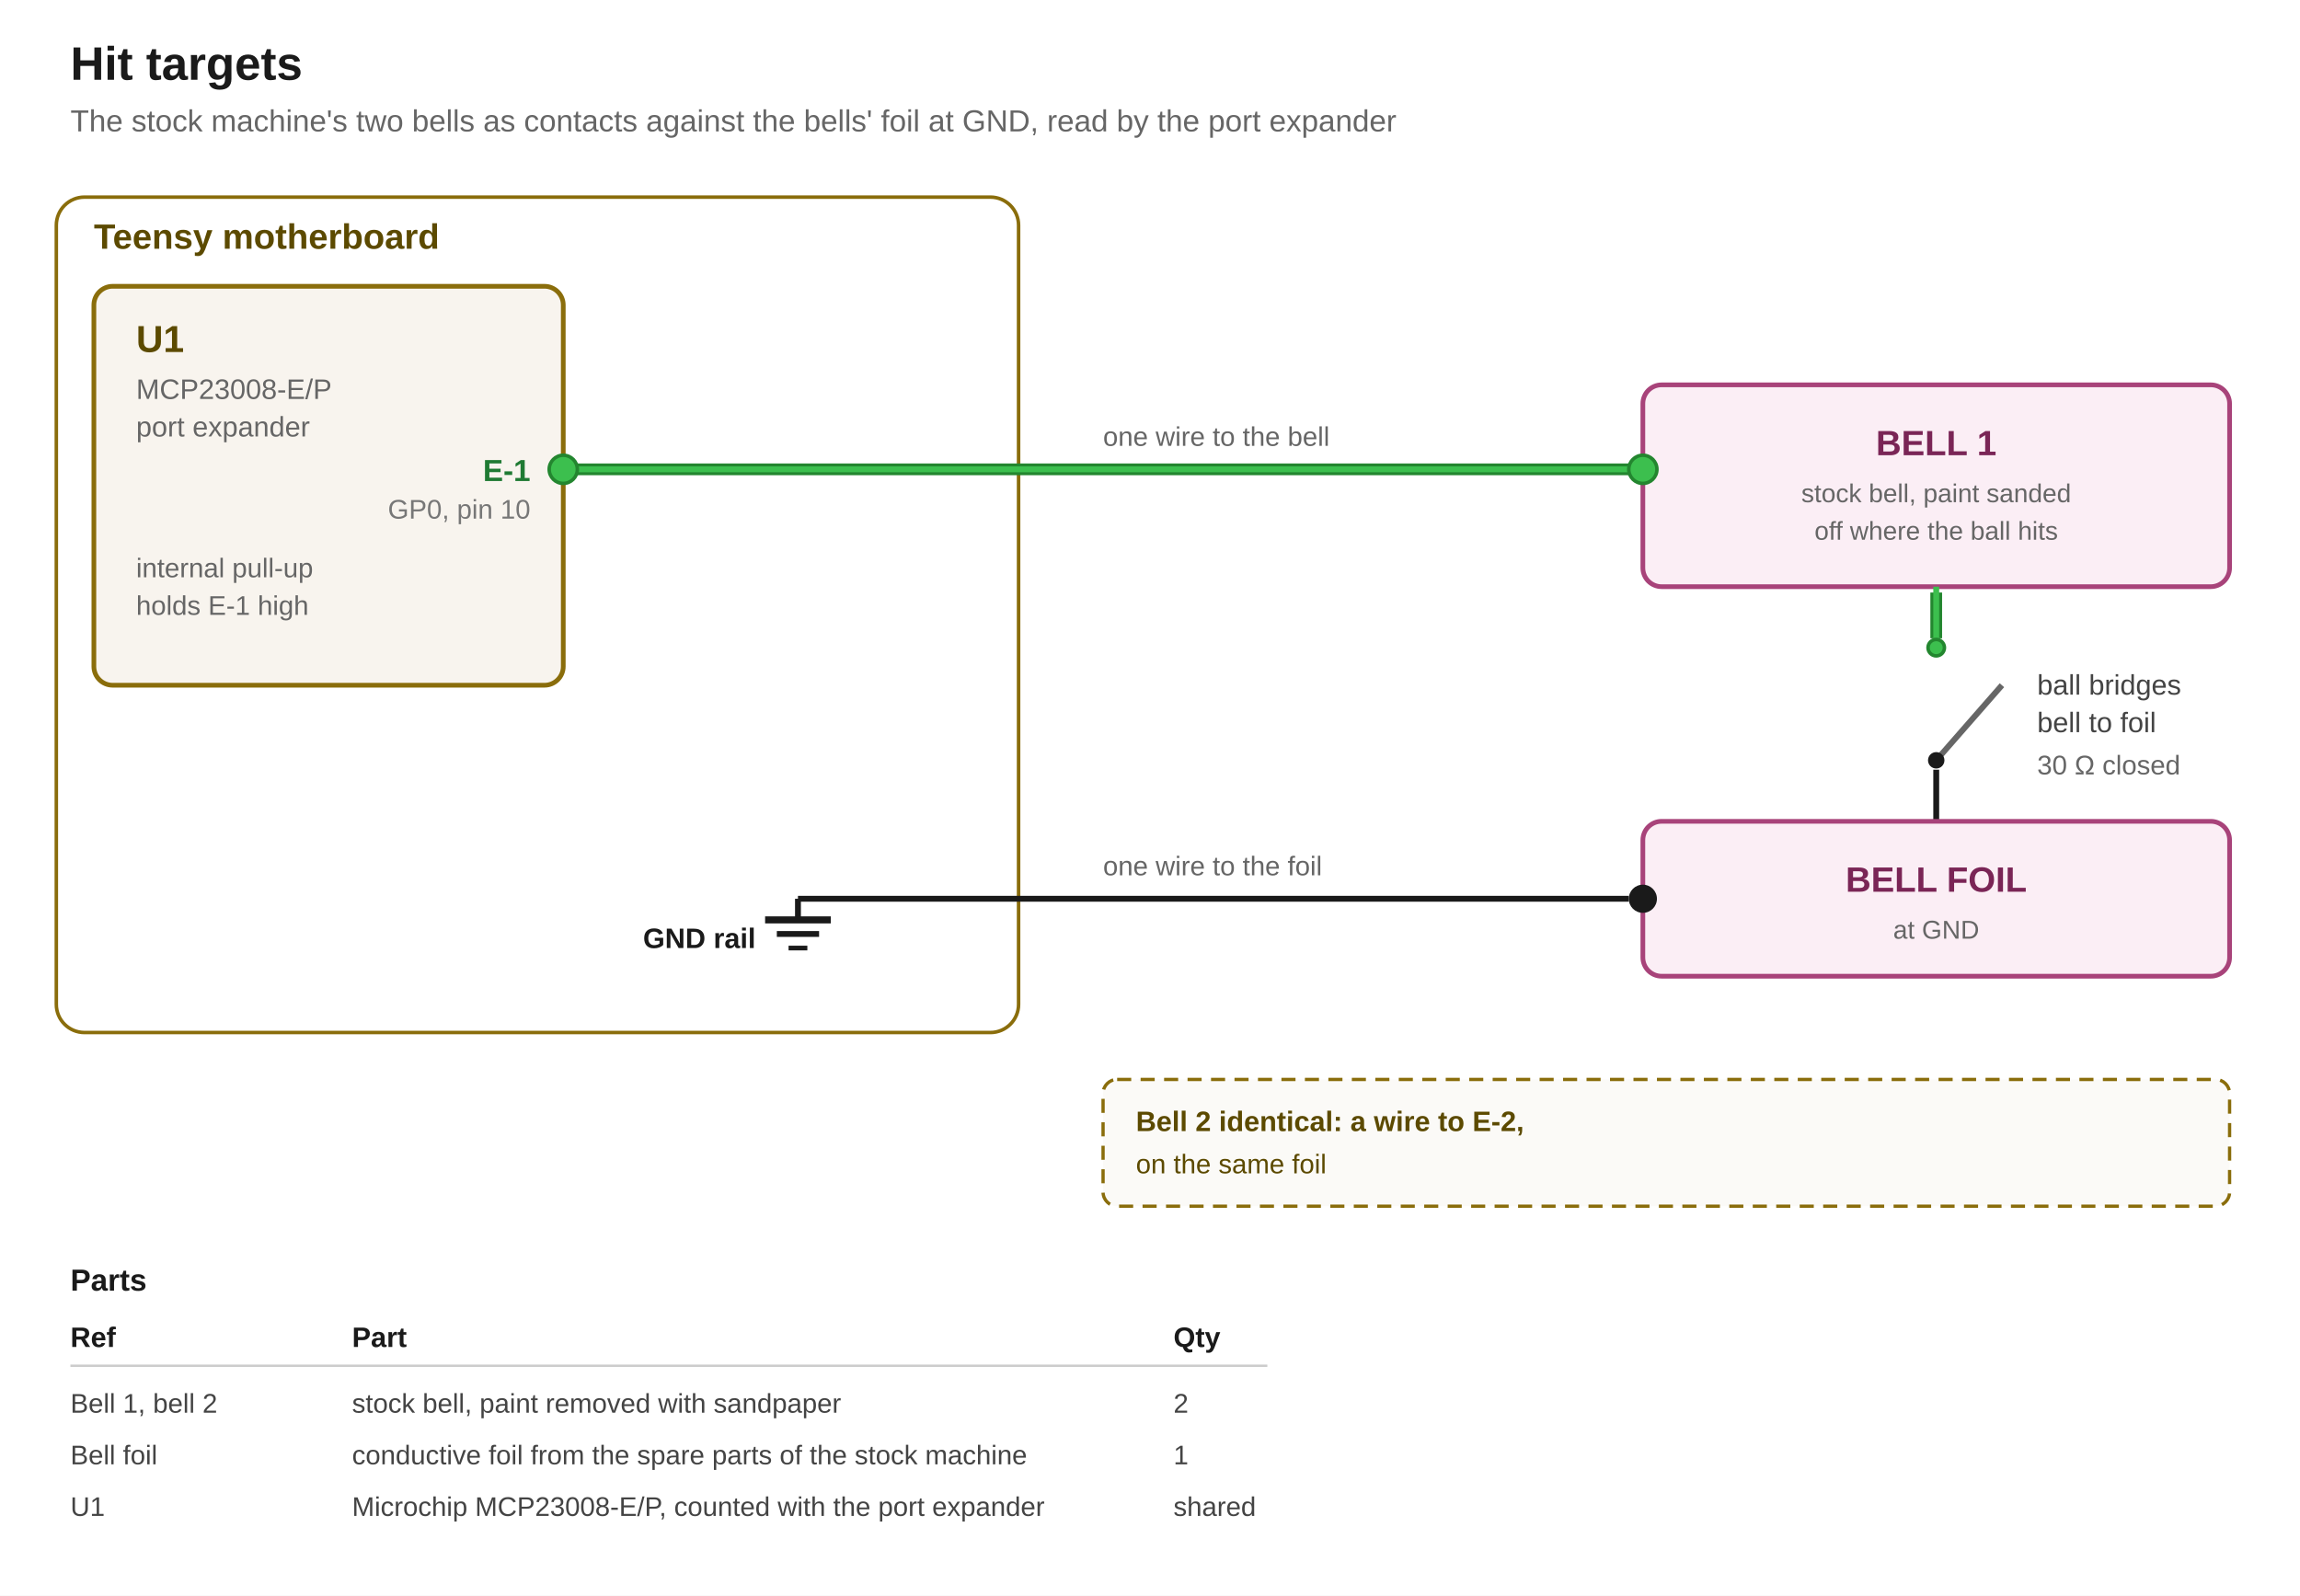
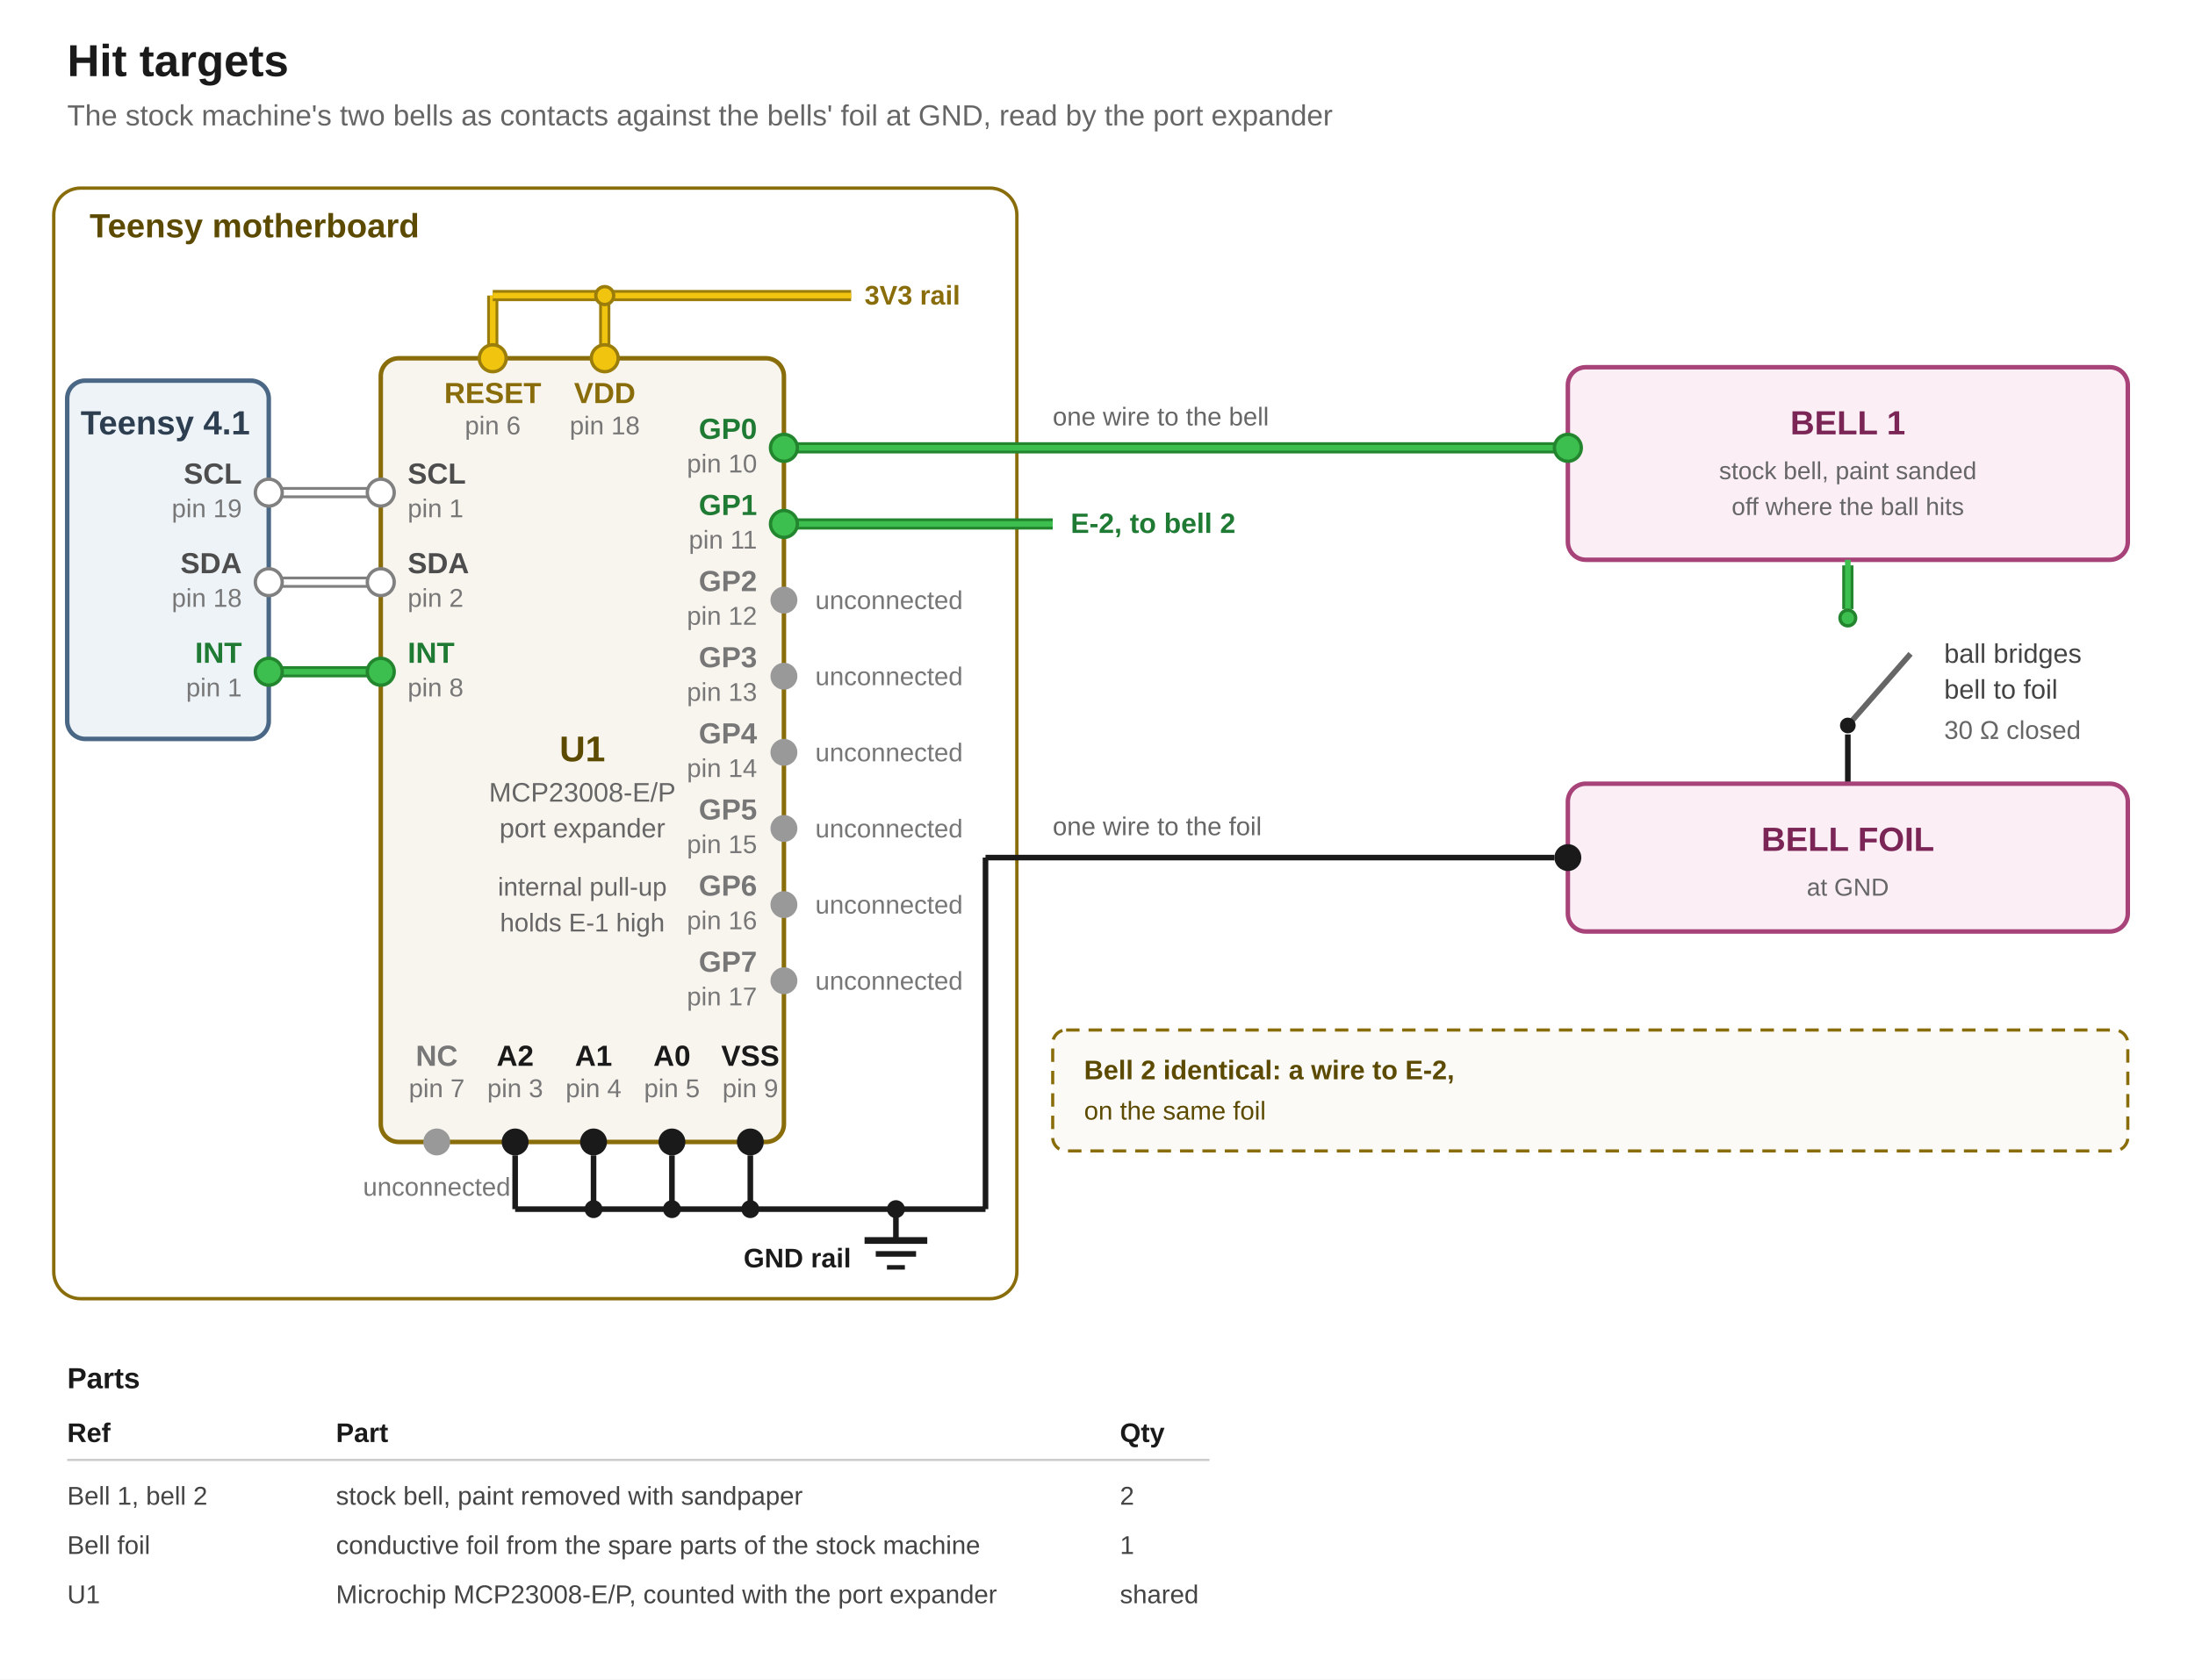
- <svg xmlns="http://www.w3.org/2000/svg" viewBox="0 0 980 680" font-family="Segoe UI, Arial, sans-serif">
-   <rect x="0" y="0" width="980" height="680" fill="#ffffff" />
+ <svg xmlns="http://www.w3.org/2000/svg" viewBox="0 0 980 750" font-family="Segoe UI, Arial, sans-serif">
+   <rect x="0" y="0" width="980" height="750" fill="#ffffff" />
  <text x="30" y="34" font-size="20" font-weight="700" fill="#1a1a1a">Hit targets</text>
  <text x="30" y="56" font-size="13" fill="#666">The stock machine's two bells as contacts against the bells' foil at GND, read by the port expander</text>
-   <rect x="24" y="84" width="410" height="356" rx="12" fill="none" stroke="#8a6d0b" stroke-width="1.5" />
+   <rect x="24" y="84" width="430" height="496" rx="12" fill="none" stroke="#8a6d0b" stroke-width="1.5" />
  <text x="40" y="106" font-size="15" font-weight="700" fill="#5c4a00">Teensy motherboard</text>
-   <rect x="40" y="122" width="200" height="170" rx="8" fill="#f8f4ee" stroke="#8a6d0b" stroke-width="2" />
-   <text x="58" y="150" font-size="16" font-weight="700" fill="#5c4a00">U1</text>
-   <text x="58" y="170" font-size="12" fill="#666">MCP23008-E/P</text>
-   <text x="58" y="186" font-size="12" fill="#666">port expander</text>
-   <text x="58" y="246" font-size="11.5" fill="#666">internal pull-up</text>
-   <text x="58" y="262" font-size="11.5" fill="#666">holds E-1 high</text>
-   <text x="226" y="205" text-anchor="end" font-size="13" font-weight="700" fill="#1f7a33">E-1</text>
-   <text x="226" y="221" text-anchor="end" font-size="11.5" fill="#777">GP0, pin 10</text>
-   <line x1="246" y1="200" x2="694" y2="200" stroke="#23862f" stroke-width="5" />
-   <line x1="246" y1="200" x2="694" y2="200" stroke="#3cbf4e" stroke-width="2.5" />
+   <rect x="30" y="170" width="90" height="160" rx="8" fill="#eef3f8" stroke="#4a6785" stroke-width="2" />
+   <text x="36" y="194" font-size="15" font-weight="700" fill="#2c3e50">Teensy 4.1</text>
+   <text x="108" y="216" text-anchor="end" font-size="13" font-weight="700" fill="#4d4d4d">SCL</text>
+   <text x="108" y="231" text-anchor="end" font-size="11.5" fill="#777" data-pin="SCL on Wire">pin 19</text>
+   <text x="108" y="256" text-anchor="end" font-size="13" font-weight="700" fill="#4d4d4d">SDA</text>
+   <text x="108" y="271" text-anchor="end" font-size="11.5" fill="#777" data-pin="SDA on Wire">pin 18</text>
+   <text x="108" y="296" text-anchor="end" font-size="13" font-weight="700" fill="#1f7a33">INT</text>
+   <text x="108" y="311" text-anchor="end" font-size="11.5" fill="#777" data-pin="Interrupt from the port expander">pin 1</text>
+   <line x1="126" y1="220" x2="164" y2="220" stroke="#808080" stroke-width="5" />
+   <line x1="126" y1="220" x2="164" y2="220" stroke="#ffffff" stroke-width="2.5" />
+   <line x1="126" y1="260" x2="164" y2="260" stroke="#808080" stroke-width="5" />
+   <line x1="126" y1="260" x2="164" y2="260" stroke="#ffffff" stroke-width="2.5" />
+   <line x1="126" y1="300" x2="164" y2="300" stroke="#23862f" stroke-width="5" />
+   <line x1="126" y1="300" x2="164" y2="300" stroke="#3cbf4e" stroke-width="2.5" />
+   <line x1="220" y1="154" x2="220" y2="132" stroke="#9a7d0a" stroke-width="5" />
+   <line x1="220" y1="154" x2="220" y2="132" stroke="#f1c40f" stroke-width="2.5" />
+   <line x1="270" y1="154" x2="270" y2="132" stroke="#9a7d0a" stroke-width="5" />
+   <line x1="270" y1="154" x2="270" y2="132" stroke="#f1c40f" stroke-width="2.5" />
+   <line x1="220" y1="132" x2="380" y2="132" stroke="#9a7d0a" stroke-width="5" />
+   <line x1="220" y1="132" x2="380" y2="132" stroke="#f1c40f" stroke-width="2.5" />
+   <text x="386" y="136" font-size="12" font-weight="700" fill="#8a6d0b">3V3 rail</text>
+   <rect x="170" y="160" width="180" height="350" rx="8" fill="#f8f4ee" stroke="#8a6d0b" stroke-width="2" />
+   <text x="260" y="340" text-anchor="middle" font-size="16" font-weight="700" fill="#5c4a00">U1</text>
+   <text x="260" y="358" text-anchor="middle" font-size="12" fill="#666">MCP23008-E/P</text>
+   <text x="260" y="374" text-anchor="middle" font-size="12" fill="#666">port expander</text>
+   <text x="260" y="400" text-anchor="middle" font-size="11.5" fill="#666">internal pull-up</text>
+   <text x="260" y="416" text-anchor="middle" font-size="11.5" fill="#666">holds E-1 high</text>
+   <text x="220" y="180" text-anchor="middle" font-size="13" font-weight="700" fill="#8a6d0b">RESET</text>
+   <text x="220" y="194" text-anchor="middle" font-size="11.5" fill="#777">pin 6</text>
+   <text x="270" y="180" text-anchor="middle" font-size="13" font-weight="700" fill="#8a6d0b">VDD</text>
+   <text x="270" y="194" text-anchor="middle" font-size="11.5" fill="#777">pin 18</text>
+   <text x="182" y="216" font-size="13" font-weight="700" fill="#4d4d4d">SCL</text>
+   <text x="182" y="231" font-size="11.5" fill="#777">pin 1</text>
+   <text x="182" y="256" font-size="13" font-weight="700" fill="#4d4d4d">SDA</text>
+   <text x="182" y="271" font-size="11.5" fill="#777">pin 2</text>
+   <text x="182" y="296" font-size="13" font-weight="700" fill="#1f7a33">INT</text>
+   <text x="182" y="311" font-size="11.5" fill="#777">pin 8</text>
+   <text x="338" y="196" text-anchor="end" font-size="13" font-weight="700" fill="#1f7a33">GP0</text>
+   <text x="338" y="211" text-anchor="end" font-size="11.5" fill="#777">pin 10</text>
+   <text x="338" y="230" text-anchor="end" font-size="13" font-weight="700" fill="#1f7a33">GP1</text>
+   <text x="338" y="245" text-anchor="end" font-size="11.5" fill="#777">pin 11</text>
+   <text x="338" y="264" text-anchor="end" font-size="13" font-weight="700" fill="#777">GP2</text>
+   <text x="338" y="279" text-anchor="end" font-size="11.5" fill="#777">pin 12</text>
+   <circle cx="350" cy="268" r="6" fill="#999" />
+   <text x="364" y="272" font-size="11.5" fill="#777">unconnected</text>
+   <text x="338" y="298" text-anchor="end" font-size="13" font-weight="700" fill="#777">GP3</text>
+   <text x="338" y="313" text-anchor="end" font-size="11.5" fill="#777">pin 13</text>
+   <circle cx="350" cy="302" r="6" fill="#999" />
+   <text x="364" y="306" font-size="11.5" fill="#777">unconnected</text>
+   <text x="338" y="332" text-anchor="end" font-size="13" font-weight="700" fill="#777">GP4</text>
+   <text x="338" y="347" text-anchor="end" font-size="11.5" fill="#777">pin 14</text>
+   <circle cx="350" cy="336" r="6" fill="#999" />
+   <text x="364" y="340" font-size="11.5" fill="#777">unconnected</text>
+   <text x="338" y="366" text-anchor="end" font-size="13" font-weight="700" fill="#777">GP5</text>
+   <text x="338" y="381" text-anchor="end" font-size="11.5" fill="#777">pin 15</text>
+   <circle cx="350" cy="370" r="6" fill="#999" />
+   <text x="364" y="374" font-size="11.5" fill="#777">unconnected</text>
+   <text x="338" y="400" text-anchor="end" font-size="13" font-weight="700" fill="#777">GP6</text>
+   <text x="338" y="415" text-anchor="end" font-size="11.5" fill="#777">pin 16</text>
+   <circle cx="350" cy="404" r="6" fill="#999" />
+   <text x="364" y="408" font-size="11.5" fill="#777">unconnected</text>
+   <text x="338" y="434" text-anchor="end" font-size="13" font-weight="700" fill="#777">GP7</text>
+   <text x="338" y="449" text-anchor="end" font-size="11.5" fill="#777">pin 17</text>
+   <circle cx="350" cy="438" r="6" fill="#999" />
+   <text x="364" y="442" font-size="11.5" fill="#777">unconnected</text>
+   <circle cx="195" cy="510" r="6" fill="#999" />
+   <text x="195" y="476" text-anchor="middle" font-size="13" font-weight="700" fill="#777">NC</text>
+   <text x="195" y="490" text-anchor="middle" font-size="11.5" fill="#777">pin 7</text>
+   <circle cx="230" cy="510" r="6" fill="#1a1a1a" />
+   <text x="230" y="476" text-anchor="middle" font-size="13" font-weight="700" fill="#1a1a1a">A2</text>
+   <text x="230" y="490" text-anchor="middle" font-size="11.5" fill="#777">pin 3</text>
+   <line x1="230" y1="516" x2="230" y2="540" stroke="#1a1a1a" stroke-width="2.5" />
+   <circle cx="265" cy="510" r="6" fill="#1a1a1a" />
+   <text x="265" y="476" text-anchor="middle" font-size="13" font-weight="700" fill="#1a1a1a">A1</text>
+   <text x="265" y="490" text-anchor="middle" font-size="11.5" fill="#777">pin 4</text>
+   <line x1="265" y1="516" x2="265" y2="540" stroke="#1a1a1a" stroke-width="2.5" />
+   <circle cx="300" cy="510" r="6" fill="#1a1a1a" />
+   <text x="300" y="476" text-anchor="middle" font-size="13" font-weight="700" fill="#1a1a1a">A0</text>
+   <text x="300" y="490" text-anchor="middle" font-size="11.5" fill="#777">pin 5</text>
+   <line x1="300" y1="516" x2="300" y2="540" stroke="#1a1a1a" stroke-width="2.5" />
+   <circle cx="335" cy="510" r="6" fill="#1a1a1a" />
+   <text x="335" y="476" text-anchor="middle" font-size="13" font-weight="700" fill="#1a1a1a">VSS</text>
+   <text x="335" y="490" text-anchor="middle" font-size="11.5" fill="#777">pin 9</text>
+   <line x1="335" y1="516" x2="335" y2="540" stroke="#1a1a1a" stroke-width="2.5" />
+   <text x="195" y="534" text-anchor="middle" font-size="11.5" fill="#777">unconnected</text>
+   <line x1="230" y1="540" x2="440" y2="540" stroke="#1a1a1a" stroke-width="2.5" />
+   <line x1="440" y1="540" x2="440" y2="383" stroke="#1a1a1a" stroke-width="2.5" />
+   <line x1="440" y1="383" x2="694" y2="383" stroke="#1a1a1a" stroke-width="2.5" />
+   <line x1="400" y1="540" x2="400" y2="554" stroke="#1a1a1a" stroke-width="2.5" />
+   <line x1="386" y1="554" x2="414" y2="554" stroke="#1a1a1a" stroke-width="3" />
+   <line x1="391" y1="560" x2="409" y2="560" stroke="#1a1a1a" stroke-width="2.5" />
+   <line x1="396" y1="566" x2="404" y2="566" stroke="#1a1a1a" stroke-width="2" />
+   <text x="380" y="566" text-anchor="end" font-size="12" font-weight="700" fill="#1a1a1a">GND rail</text>
+   <circle cx="265" cy="540" r="4" fill="#1a1a1a" />
+   <circle cx="300" cy="540" r="4" fill="#1a1a1a" />
+   <circle cx="335" cy="540" r="4" fill="#1a1a1a" />
+   <circle cx="400" cy="540" r="4" fill="#1a1a1a" />
+   <text x="470" y="373" font-size="11.5" fill="#666">one wire to the foil</text>
+   <line x1="356" y1="200" x2="694" y2="200" stroke="#23862f" stroke-width="5" />
+   <line x1="356" y1="200" x2="694" y2="200" stroke="#3cbf4e" stroke-width="2.5" />
+   <line x1="356" y1="234" x2="470" y2="234" stroke="#23862f" stroke-width="5" />
+   <line x1="356" y1="234" x2="470" y2="234" stroke="#3cbf4e" stroke-width="2.5" />
  <text x="470" y="190" font-size="11.5" fill="#666">one wire to the bell</text>
-   <line x1="340" y1="383" x2="694" y2="383" stroke="#1a1a1a" stroke-width="2.5" />
-   <text x="470" y="373" font-size="11.5" fill="#666">one wire to the foil</text>
-   <line x1="340" y1="383" x2="340" y2="392" stroke="#1a1a1a" stroke-width="2.5" />
-   <line x1="326" y1="392" x2="354" y2="392" stroke="#1a1a1a" stroke-width="3" />
-   <line x1="331" y1="398" x2="349" y2="398" stroke="#1a1a1a" stroke-width="2.5" />
-   <line x1="336" y1="404" x2="344" y2="404" stroke="#1a1a1a" stroke-width="2" />
-   <text x="322" y="404" text-anchor="end" font-size="12" font-weight="700" fill="#1a1a1a">GND rail</text>
+   <text x="478" y="238" font-size="12.5" font-weight="700" fill="#1f7a33">E-2, to bell 2</text>
  <rect x="700" y="164" width="250" height="86" rx="8" fill="#fbeef5" stroke="#a8437a" stroke-width="2" />
  <text x="825" y="194" text-anchor="middle" font-size="15" font-weight="700" fill="#7a2556">BELL 1</text>
  <text x="825" y="214" text-anchor="middle" font-size="11" fill="#666">stock bell, paint sanded</text>
  <text x="825" y="230" text-anchor="middle" font-size="11" fill="#666">off where the ball hits</text>
  <line x1="825" y1="252.5" x2="825" y2="272" stroke="#23862f" stroke-width="5" />
  <line x1="825" y1="250" x2="825" y2="272" stroke="#3cbf4e" stroke-width="2.5" />
  <line x1="825" y1="324" x2="853" y2="292" stroke="#666" stroke-width="2.5" />
  <circle cx="825" cy="324" r="3.5" fill="#1a1a1a" />
  <line x1="825" y1="328" x2="825" y2="350" stroke="#1a1a1a" stroke-width="2.5" />
  <text x="868" y="296" font-size="12" fill="#444">ball bridges</text>
  <text x="868" y="312" font-size="12" fill="#444">bell to foil</text>
  <text x="868" y="330" font-size="11.5" fill="#666" data-fig="r_contact">30 Ω closed</text>
  <rect x="700" y="350" width="250" height="66" rx="8" fill="#fbeef5" stroke="#a8437a" stroke-width="2" />
  <circle cx="700" cy="383" r="6" fill="#1a1a1a" />
  <text x="825" y="380" text-anchor="middle" font-size="15" font-weight="700" fill="#7a2556">BELL FOIL</text>
  <text x="825" y="400" text-anchor="middle" font-size="11" fill="#666">at GND</text>
  <rect x="470" y="460" width="480" height="54" rx="6" fill="#fbfaf7" stroke="#8a6d0b" stroke-width="1.4" stroke-dasharray="6 4" />
  <text x="484" y="482" font-size="12" font-weight="700" fill="#5c4a00">Bell 2 identical: a wire to E-2,</text>
  <text x="484" y="500" font-size="11.5" fill="#5c4a00">on the same foil</text>
-   <text x="30" y="550" font-size="13" font-weight="700" fill="#1a1a1a">Parts</text>
-   <text x="30" y="574" font-size="12" font-weight="700" fill="#1a1a1a">Ref</text>
-   <text x="150" y="574" font-size="12" font-weight="700" fill="#1a1a1a">Part</text>
-   <text x="500" y="574" font-size="12" font-weight="700" fill="#1a1a1a">Qty</text>
-   <line x1="30" y1="582" x2="540" y2="582" stroke="#ccc" stroke-width="1" />
-   <text x="30" y="602" font-size="11.5" fill="#444">Bell 1, bell 2</text>
-   <text x="150" y="602" font-size="11.5" fill="#444">stock bell, paint removed with sandpaper</text>
-   <text x="500" y="602" font-size="11.5" fill="#444">2</text>
-   <text x="30" y="624" font-size="11.5" fill="#444">Bell foil</text>
-   <text x="150" y="624" font-size="11.5" fill="#444">conductive foil from the spare parts of the stock machine</text>
-   <text x="500" y="624" font-size="11.5" fill="#444">1</text>
-   <text x="30" y="646" font-size="11.5" fill="#444">U1</text>
-   <text x="150" y="646" font-size="11.5" fill="#444">Microchip MCP23008-E/P, counted with the port expander</text>
-   <text x="500" y="646" font-size="11.5" fill="#444">shared</text>
-   <circle cx="240" cy="200" r="6" fill="#3cbf4e" stroke="#23862f" stroke-width="1.5" />
+   <text x="30" y="620" font-size="13" font-weight="700" fill="#1a1a1a">Parts</text>
+   <text x="30" y="644" font-size="12" font-weight="700" fill="#1a1a1a">Ref</text>
+   <text x="150" y="644" font-size="12" font-weight="700" fill="#1a1a1a">Part</text>
+   <text x="500" y="644" font-size="12" font-weight="700" fill="#1a1a1a">Qty</text>
+   <line x1="30" y1="652" x2="540" y2="652" stroke="#ccc" stroke-width="1" />
+   <text x="30" y="672" font-size="11.5" fill="#444">Bell 1, bell 2</text>
+   <text x="150" y="672" font-size="11.5" fill="#444">stock bell, paint removed with sandpaper</text>
+   <text x="500" y="672" font-size="11.5" fill="#444">2</text>
+   <text x="30" y="694" font-size="11.5" fill="#444">Bell foil</text>
+   <text x="150" y="694" font-size="11.5" fill="#444">conductive foil from the spare parts of the stock machine</text>
+   <text x="500" y="694" font-size="11.5" fill="#444">1</text>
+   <text x="30" y="716" font-size="11.5" fill="#444">U1</text>
+   <text x="150" y="716" font-size="11.5" fill="#444">Microchip MCP23008-E/P, counted with the port expander</text>
+   <text x="500" y="716" font-size="11.5" fill="#444">shared</text>
+   <circle cx="120" cy="220" r="6" fill="#ffffff" stroke="#808080" stroke-width="1.5" />
+   <circle cx="120" cy="260" r="6" fill="#ffffff" stroke="#808080" stroke-width="1.5" />
+   <circle cx="120" cy="300" r="6" fill="#3cbf4e" stroke="#23862f" stroke-width="1.5" />
+   <circle cx="170" cy="220" r="6" fill="#ffffff" stroke="#808080" stroke-width="1.5" />
+   <circle cx="170" cy="260" r="6" fill="#ffffff" stroke="#808080" stroke-width="1.5" />
+   <circle cx="170" cy="300" r="6" fill="#3cbf4e" stroke="#23862f" stroke-width="1.5" />
+   <circle cx="220" cy="160" r="6" fill="#f1c40f" stroke="#9a7d0a" stroke-width="1.5" />
+   <circle cx="270" cy="160" r="6" fill="#f1c40f" stroke="#9a7d0a" stroke-width="1.5" />
+   <circle cx="350" cy="200" r="6" fill="#3cbf4e" stroke="#23862f" stroke-width="1.5" />
+   <circle cx="350" cy="234" r="6" fill="#3cbf4e" stroke="#23862f" stroke-width="1.5" />
+   <circle cx="270" cy="132" r="4" fill="#f1c40f" stroke="#9a7d0a" stroke-width="1.5" />
  <circle cx="700" cy="200" r="6" fill="#3cbf4e" stroke="#23862f" stroke-width="1.5" />
  <circle cx="825" cy="276" r="3.5" fill="#3cbf4e" stroke="#23862f" stroke-width="1.5" />
</svg>
